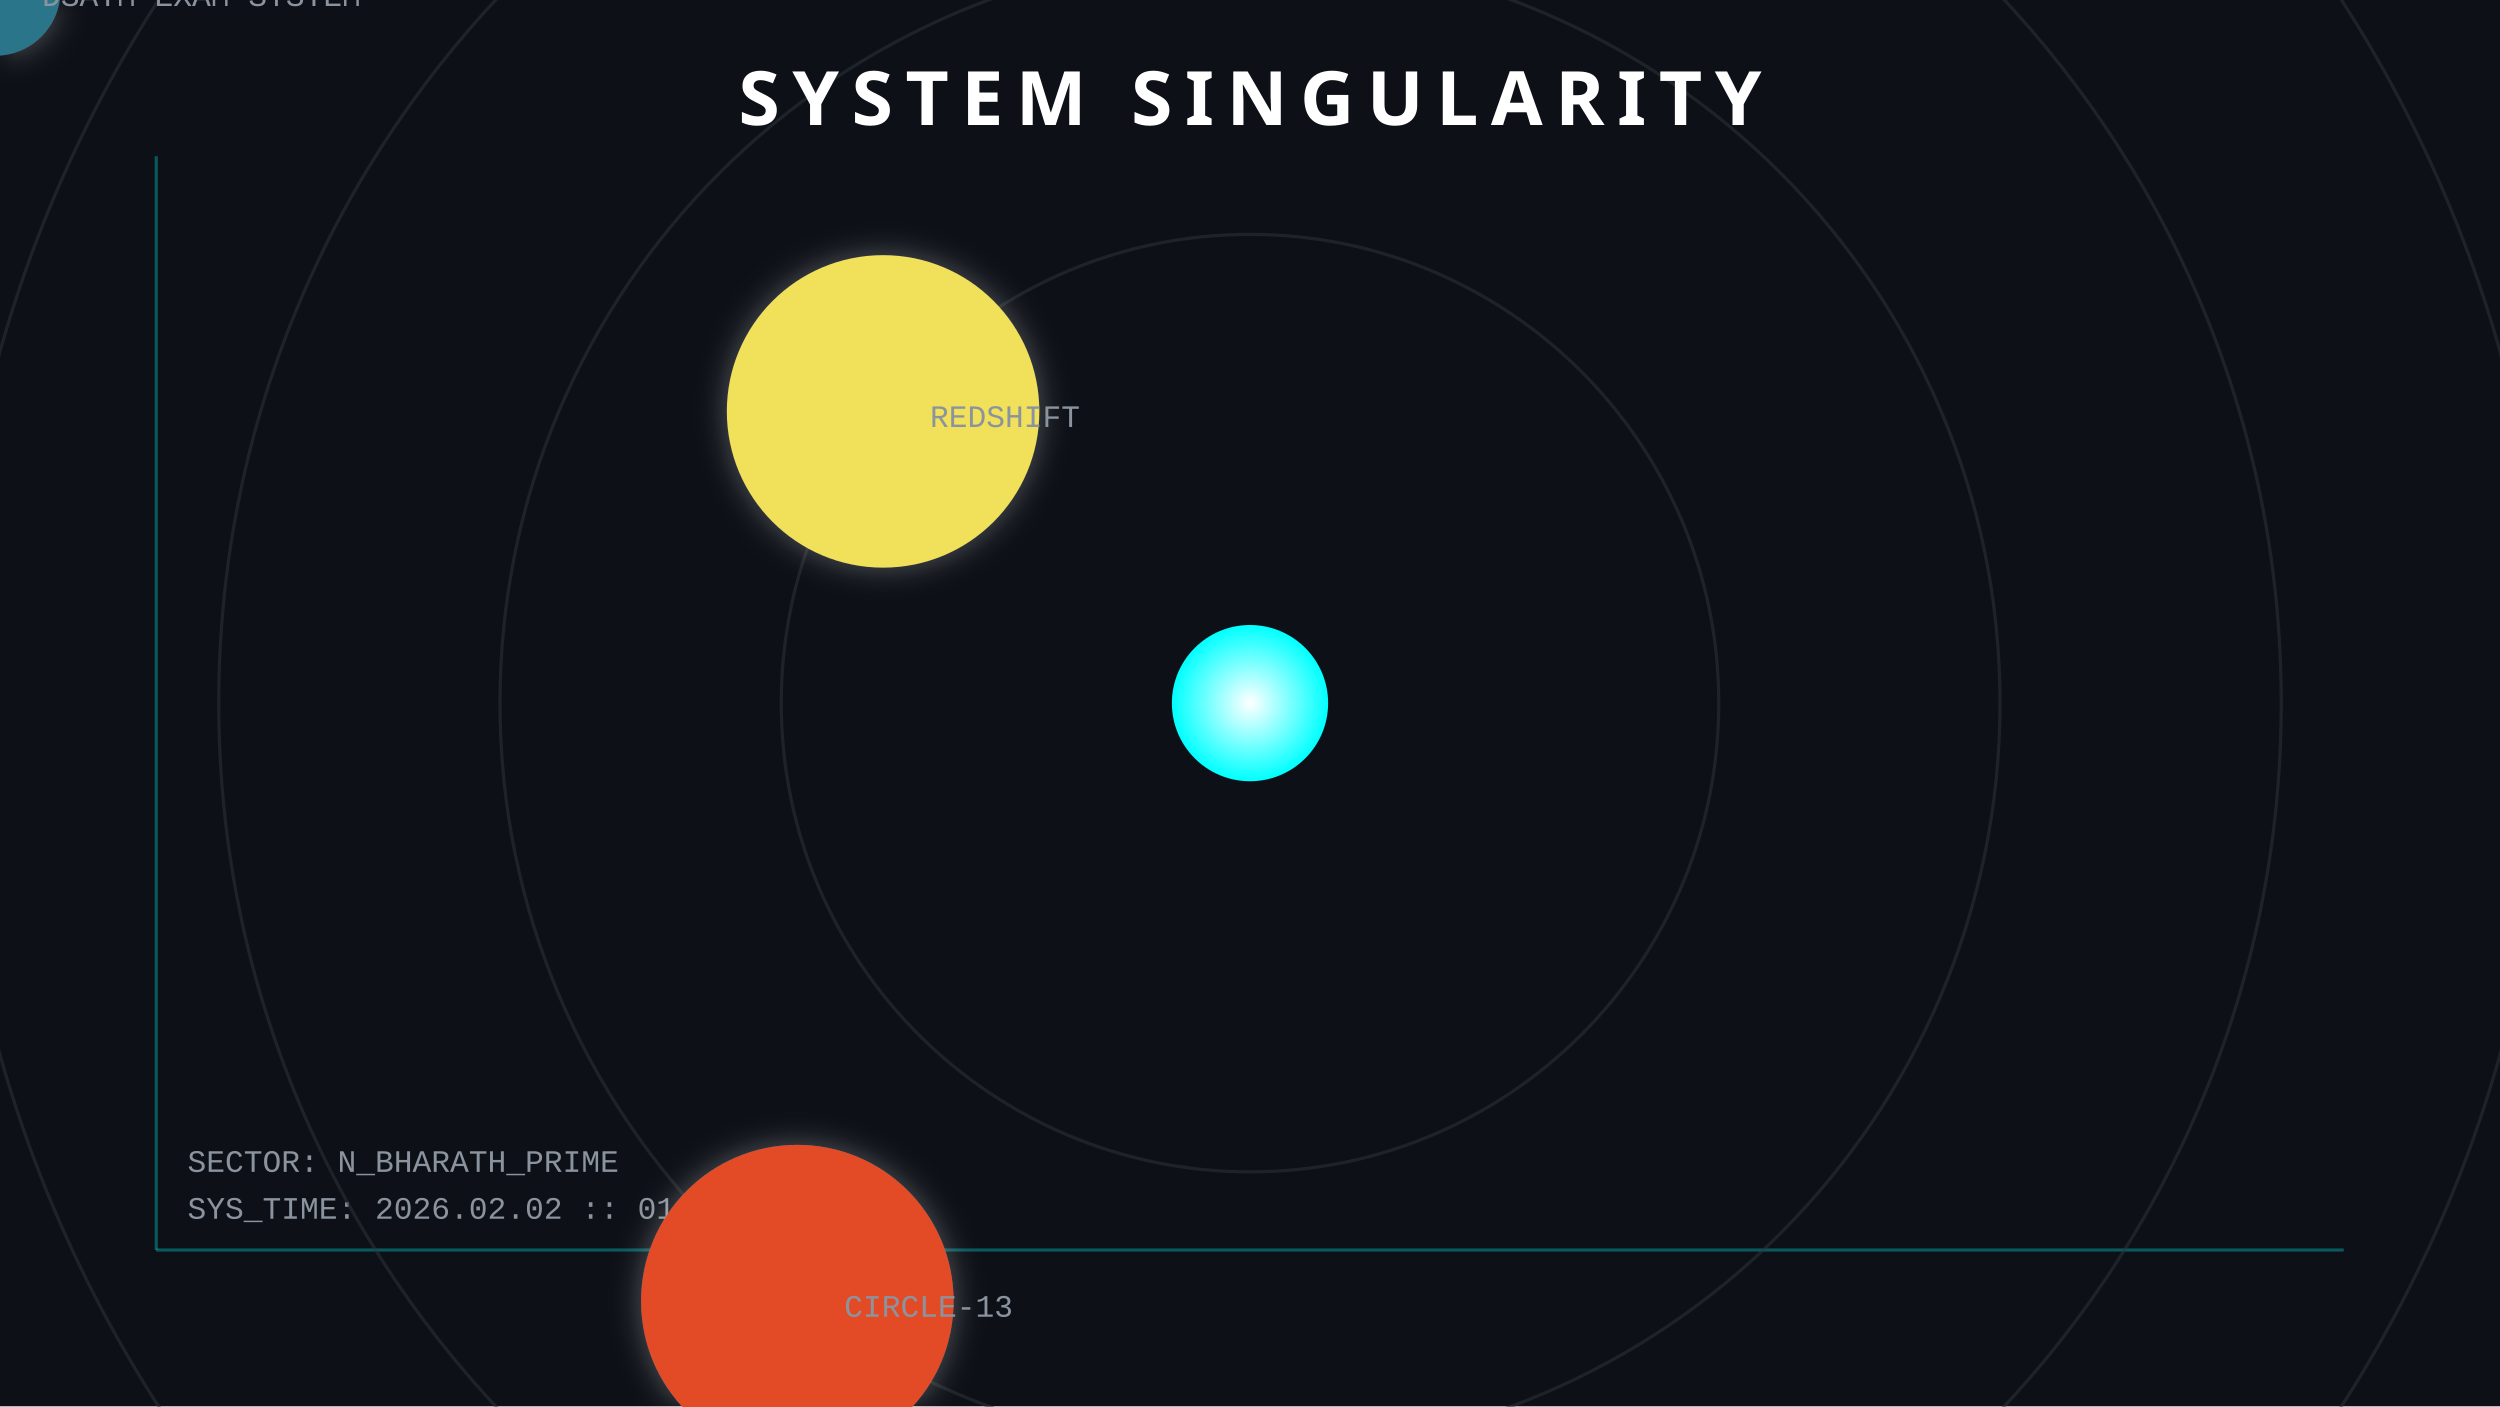
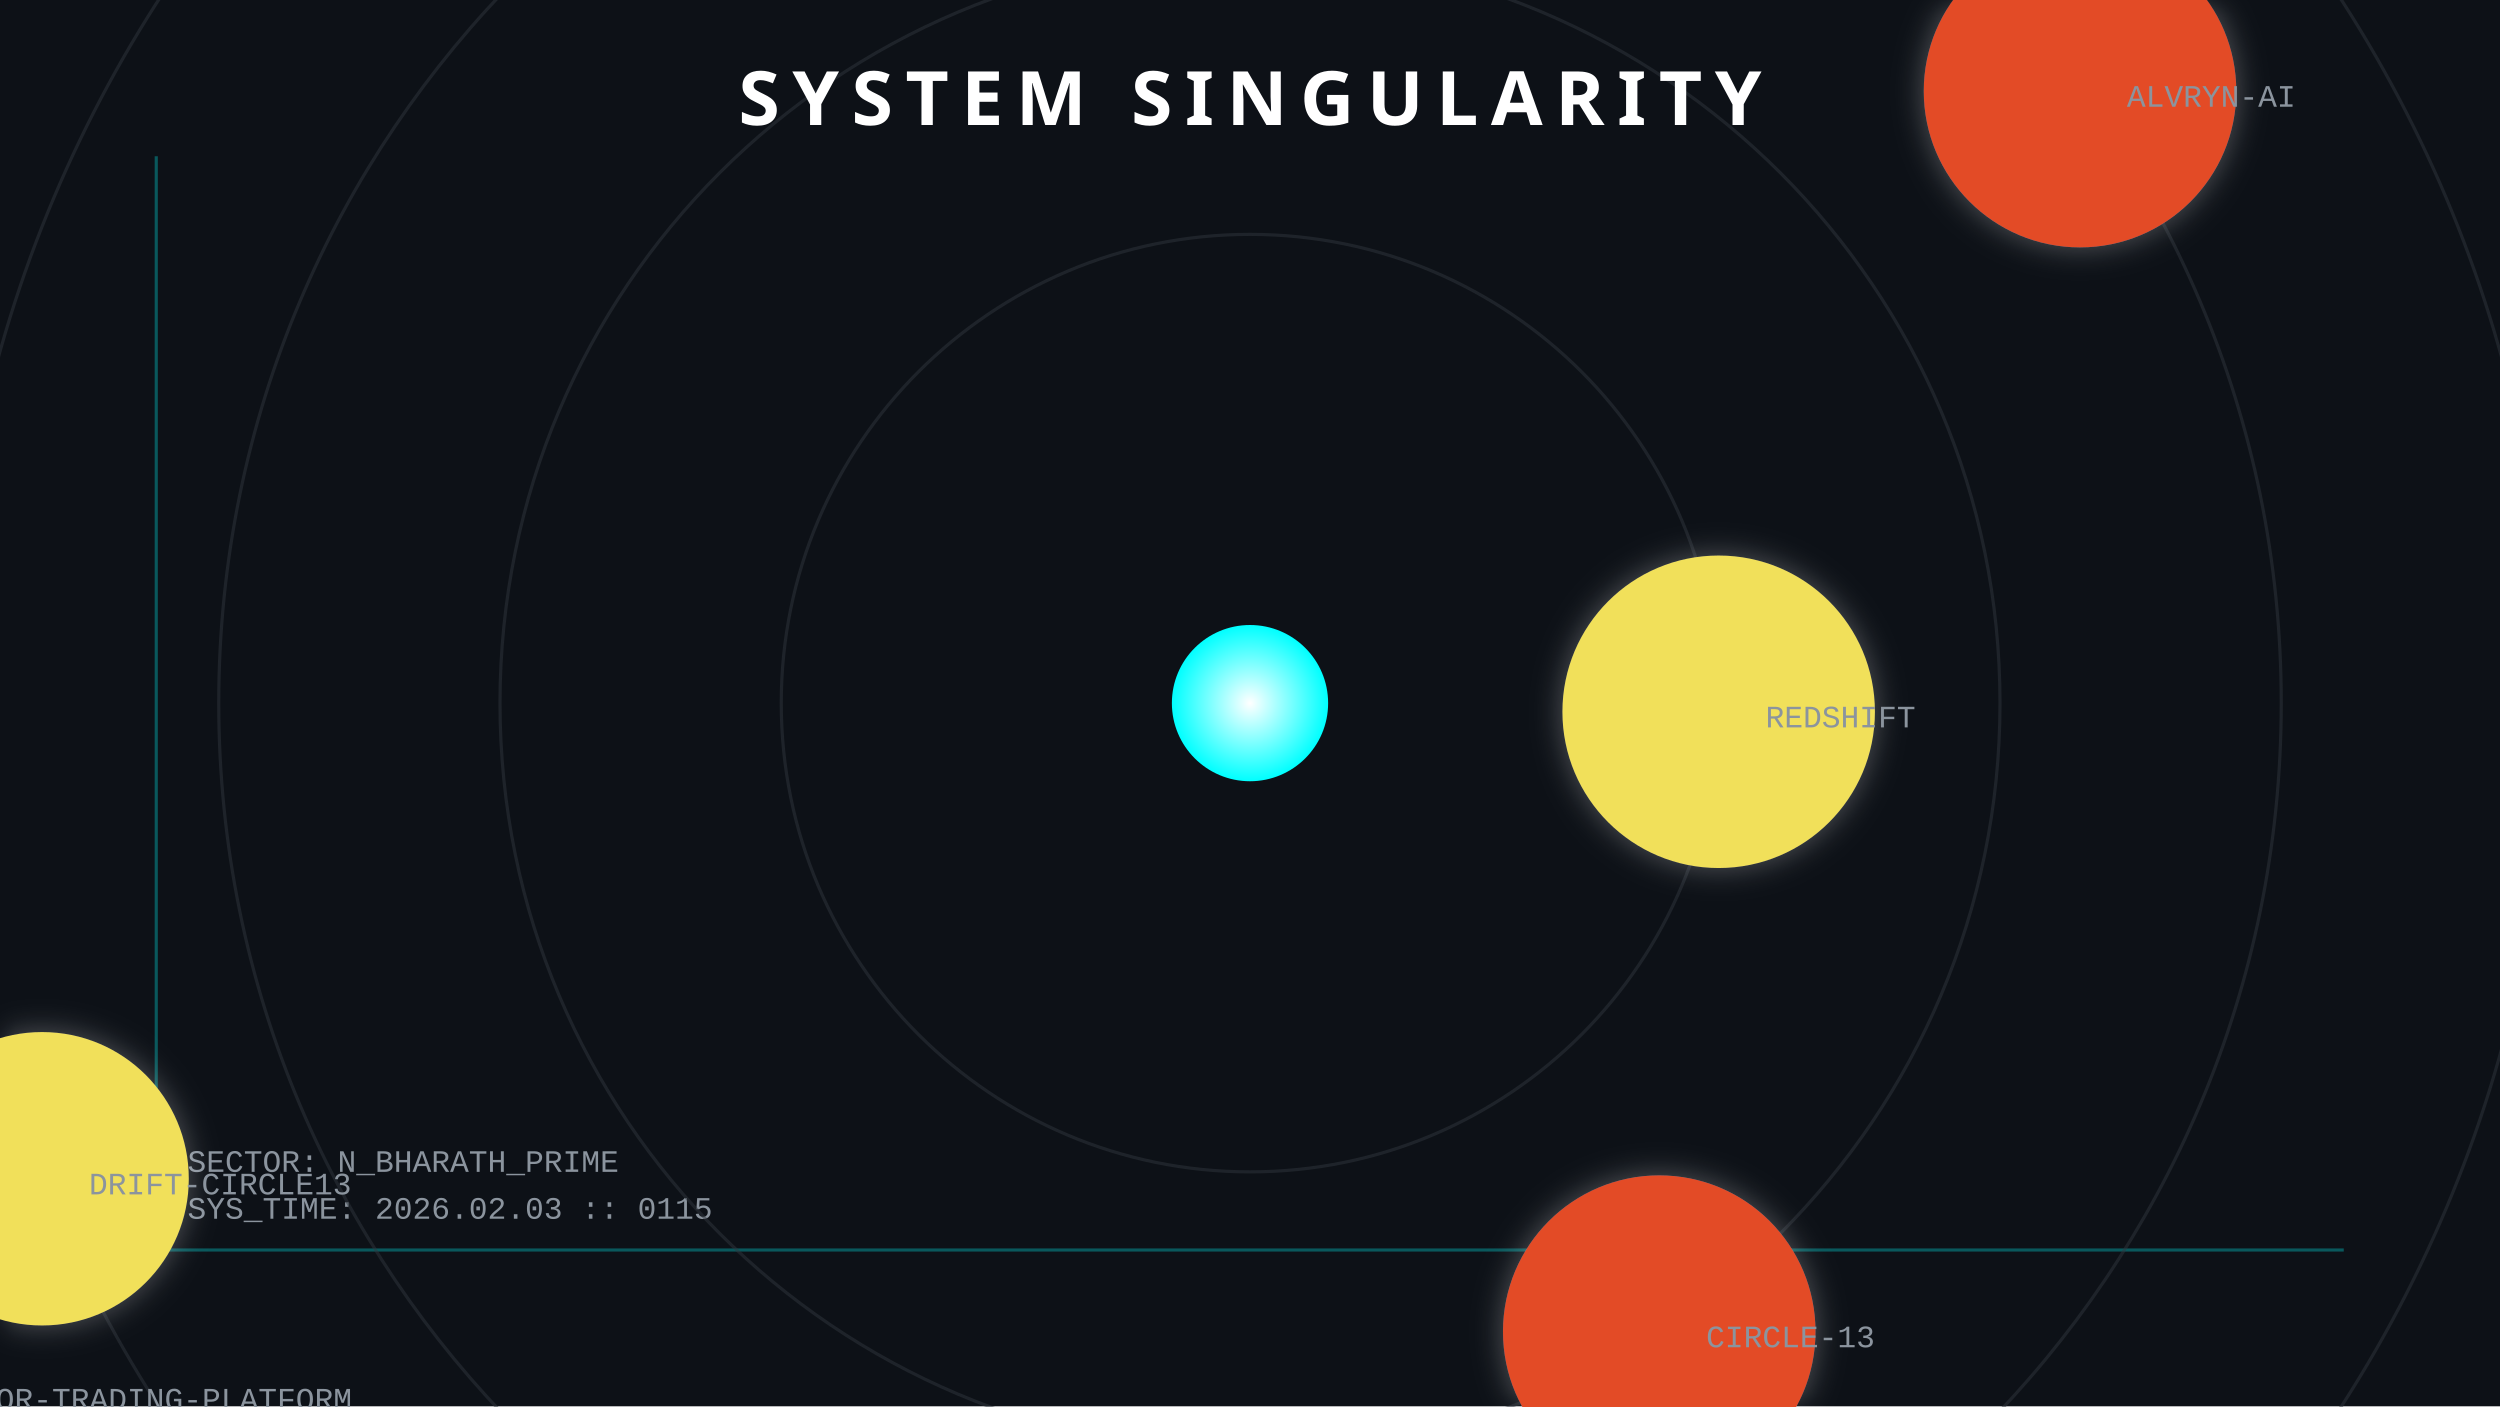
<svg xmlns="http://www.w3.org/2000/svg" width="800" height="450">
  <style>
        .orbit { fill: none; stroke: #30363d; stroke-width: 1; opacity: 0.5; }
        .planet { filter: drop-shadow(0 0 5px rgba(255,255,255,0.3)); }
        .text { font-family: 'Courier New', monospace; fill: #8b949e; font-size: 10px; }
        .title { font-family: sans-serif; fill: white; font-weight: bold; font-size: 24px; letter-spacing: 4px; }
        .hud-line { stroke: #00ffff; stroke-width: 1; opacity: 0.3; }
        
        /* ANIMATIONS */
        @keyframes pulse { 0% { r: 25; opacity: 0.8; } 50% { r: 30; opacity: 0.4; } 100% { r: 25; opacity: 0.8; } }
        .sun { animation: pulse 4s infinite; }
    </style>
  <rect width="100%" height="100%" fill="#0d1117" />
  <line x1="50" y1="50" x2="50" y2="400" class="hud-line" />
  <line x1="50" y1="400" x2="750" y2="400" class="hud-line" />
-   <text x="60" y="390" class="text">SYS_TIME: 2026.02.02 :: 0114</text>
+   <text x="60" y="390" class="text">SYS_TIME: 2026.02.03 :: 0115</text>
  <text x="60" y="375" class="text">SECTOR: N_BHARATH_PRIME</text>
  <circle cx="400" cy="225" r="25" fill="url(#grad1)" class="sun" />
  <defs>
    <radialGradient id="grad1" cx="50%" cy="50%" r="50%" fx="50%" fy="50%">
      <stop offset="0%" style="stop-color:white;stop-opacity:1" />
      <stop offset="100%" style="stop-color:#00ffff;stop-opacity:1" />
    </radialGradient>
  </defs>
  <circle cx="400" cy="225" r="150.0" class="orbit" />
-   <circle cx="282.589" cy="131.648" r="50" fill="#f1e05a" class="planet" />
-   <text x="297.589" y="136.648" class="text" fill="white">REDSHIFT</text>
+   <circle cx="549.974" cy="227.769" r="50" fill="#f1e05a" class="planet" />
+   <text x="564.974" y="232.769" class="text" fill="white">REDSHIFT</text>
  <circle cx="400" cy="225" r="240.0" class="orbit" />
-   <circle cx="255.148" cy="416.358" r="50" fill="#e34c26" class="planet" />
-   <text x="270.148" y="421.358" class="text" fill="white">CIRCLE-13</text>
+   <circle cx="530.957" cy="426.122" r="50" fill="#e34c26" class="planet" />
+   <text x="545.957" y="431.122" class="text" fill="white">CIRCLE-13</text>
  <circle cx="400" cy="225" r="330.0" class="orbit" />
-   <circle cx="498.717" cy="-89.889" r="50" fill="#e34c26" class="planet" />
-   <text x="513.717" y="-84.889" class="text" fill="white">ALVRYN-AI</text>
+   <circle cx="665.607" cy="29.162" r="50" fill="#e34c26" class="planet" />
+   <text x="680.607" y="34.162" class="text" fill="white">ALVRYN-AI</text>
  <circle cx="400" cy="225" r="415.422" class="orbit" />
-   <circle cx="382.389" cy="640.049" r="46.948" fill="#f1e05a" class="planet" />
-   <text x="397.389" y="645.049" class="text" fill="white">DRIFT-CIRCLE13</text>
+   <circle cx="13.465" cy="377.205" r="46.948" fill="#f1e05a" class="planet" />
+   <text x="28.465" y="382.205" class="text" fill="white">DRIFT-CIRCLE13</text>
  <circle cx="400" cy="225" r="461.81" class="orbit" />
-   <circle cx="-1.552" cy="-3.088" r="20.925" fill="#2b7489" class="planet" />
-   <text x="13.448" y="1.912" class="text" fill="white">DSATM-EXAM-SYSTEM-</text>
-   <circle cx="400" cy="225" r="504.807" class="orbit" />
-   <circle cx="892.289" cy="336.723" r="18.665" fill="#8b949e" class="planet" />
-   <text x="907.289" y="341.723" class="text" fill="white">NBHARATH1306</text>
-   <circle cx="400" cy="225" r="547.039" class="orbit" />
-   <circle cx="946.294" cy="196.449" r="18.155" fill="#e34c26" class="planet" />
-   <text x="961.294" y="201.449" class="text" fill="white">WEBSITE-EQUDATOR-TRADING-PLATFORM</text>
-   <circle cx="400" cy="225" r="577.872" class="orbit" />
-   <circle cx="918.48" cy="480.175" r="10.555" fill="#8b949e" class="planet" />
-   <text x="933.48" y="485.175" class="text" fill="white">FLASK</text>
-   <circle cx="400" cy="225" r="608.145" class="orbit" />
-   <circle cx="229.988" cy="808.898" r="10.182" fill="#8b949e" class="planet" />
-   <text x="244.988" y="813.898" class="text" fill="white">HCF-INTERNSHIP</text>
-   <circle cx="400" cy="225" r="637.014" class="orbit" />
-   <circle cx="-228.103" cy="118.824" r="9.246" fill="#8b949e" class="planet" />
+   <circle cx="833.256" cy="384.866" r="20.925" fill="#2b7489" class="planet" />
+   <text x="848.256" y="389.866" class="text" fill="white">DSATM-EXAM-SYSTEM-</text>
+   <circle cx="400" cy="225" r="504.809" class="orbit" />
+   <circle cx="903.556" cy="260.545" r="18.666" fill="#8b949e" class="planet" />
+   <text x="918.556" y="265.545" class="text" fill="white">NBHARATH1306</text>
+   <circle cx="400" cy="225" r="547.041" class="orbit" />
+   <circle cx="-100.385" cy="446.063" r="18.155" fill="#e34c26" class="planet" />
+   <text x="-85.385" y="451.063" class="text" fill="white">WEBSITE-EQUDATOR-TRADING-PLATFORM</text>
+   <circle cx="400" cy="225" r="577.874" class="orbit" />
+   <circle cx="917.132" cy="482.901" r="10.555" fill="#8b949e" class="planet" />
+   <text x="932.132" y="487.901" class="text" fill="white">FLASK</text>
+   <circle cx="400" cy="225" r="608.147" class="orbit" />
+   <circle cx="-190.299" cy="371.252" r="10.182" fill="#8b949e" class="planet" />
+   <text x="-175.299" y="376.252" class="text" fill="white">HCF-INTERNSHIP</text>
+   <circle cx="400" cy="225" r="637.016" class="orbit" />
+   <circle cx="351.501" cy="860.167" r="9.246" fill="#8b949e" class="planet" />
  <text x="400" y="40" text-anchor="middle" class="title">SYSTEM SINGULARITY</text>
</svg>
